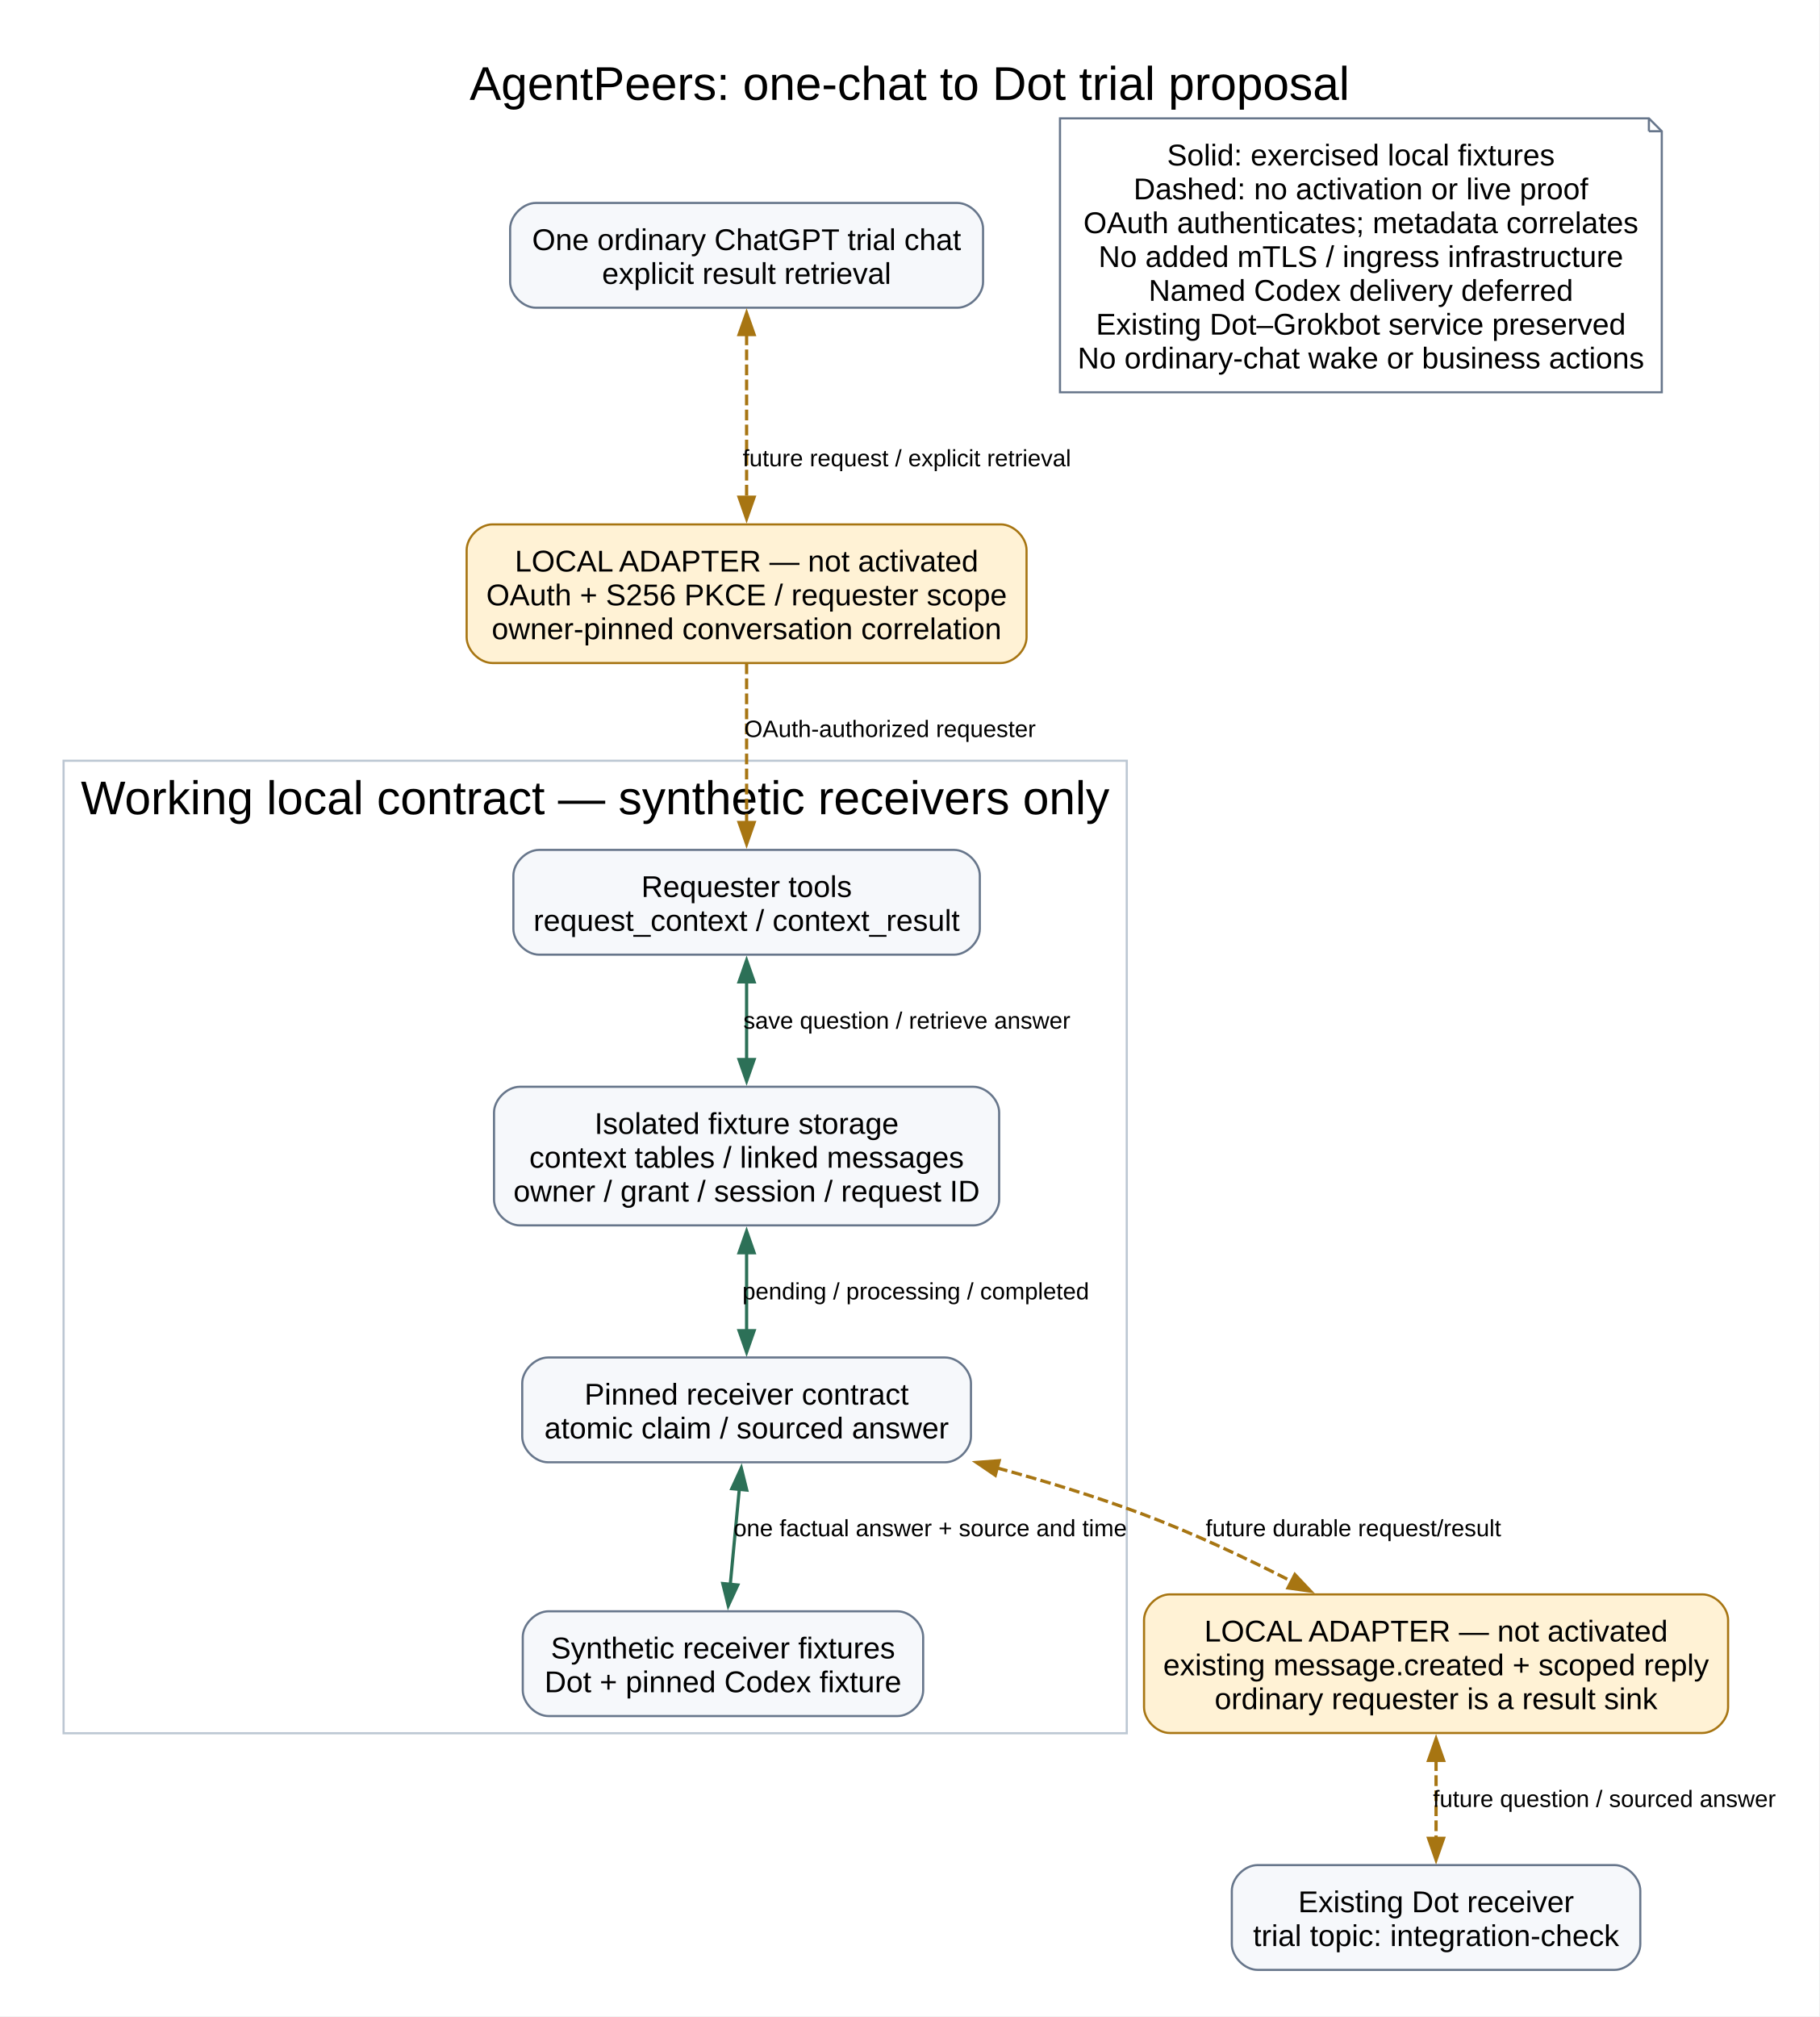
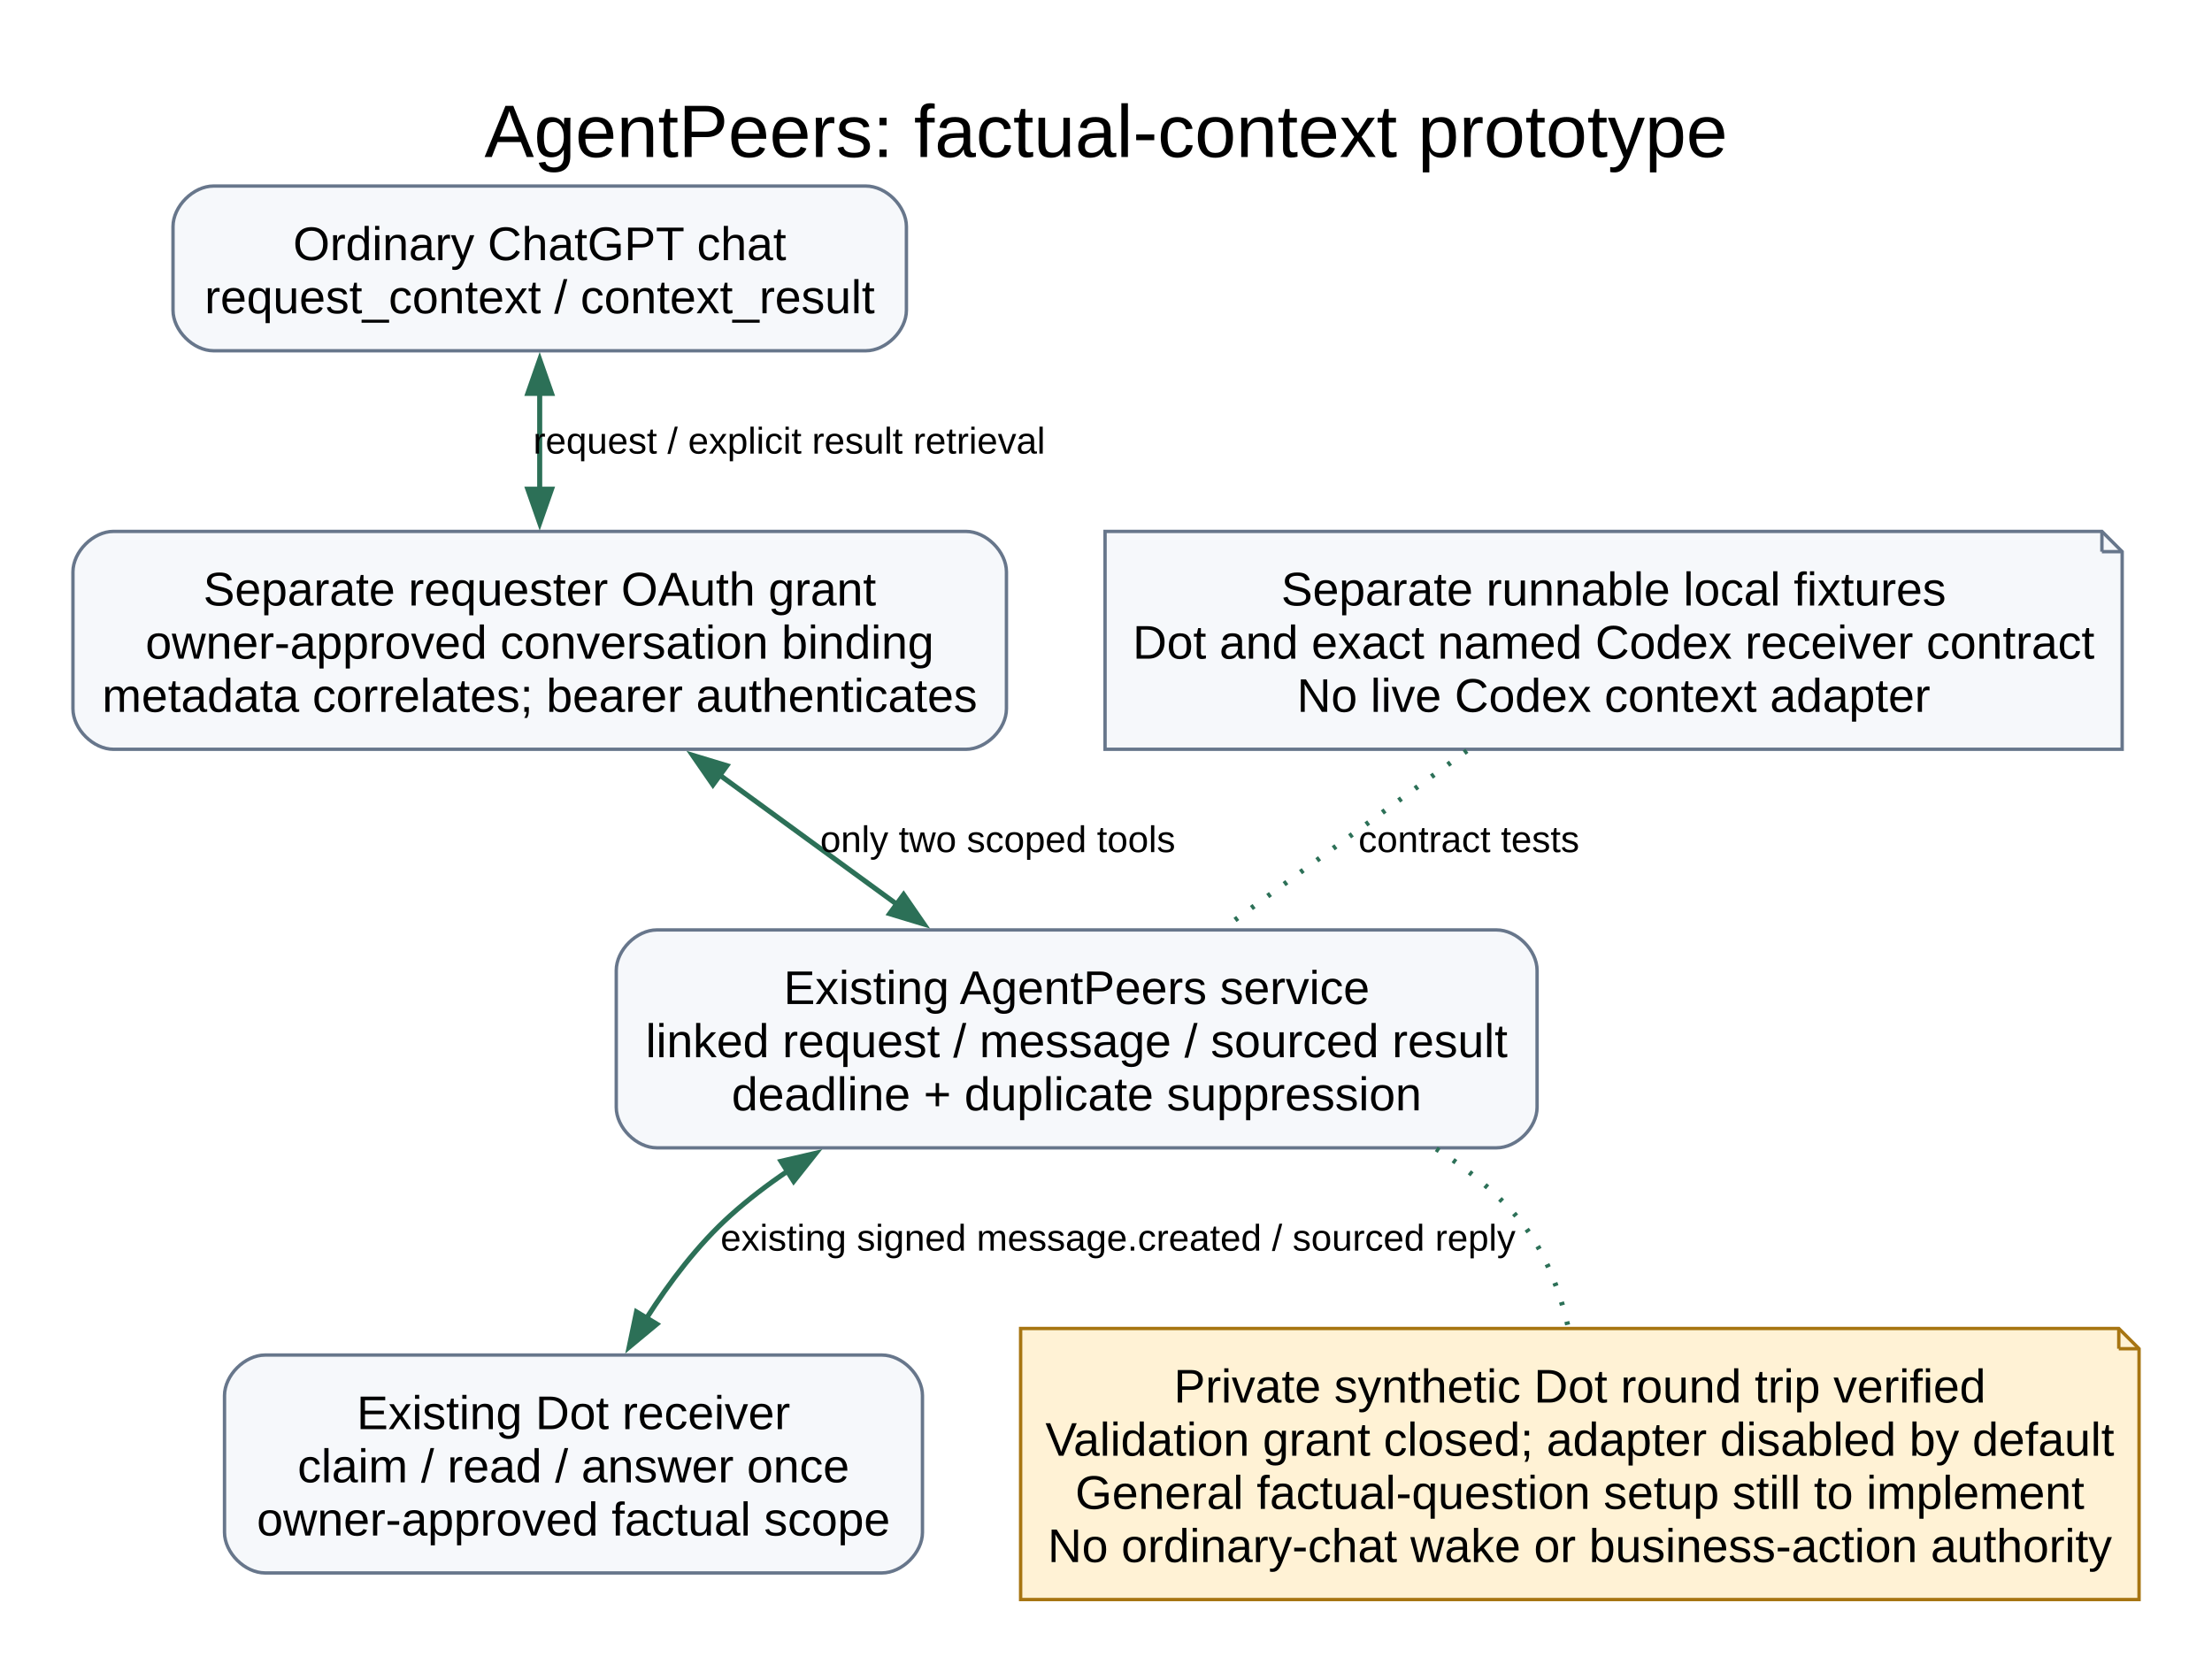
- <svg xmlns="http://www.w3.org/2000/svg" width="847pt" height="939pt" viewBox="0.00 0.00 847.00 939.00">
-   <g id="graph0" class="graph" transform="scale(1 1) rotate(0) translate(21.6 917.06)">
-     <polygon fill="white" stroke="none" points="-21.6,21.6 -21.6,-917.06 825.35,-917.06 825.35,21.6 -21.6,21.6" />
-     <text xml:space="preserve" text-anchor="middle" x="401.88" y="-870.56" font-family="Arial" font-size="22.00">AgentPeers: one-chat to Dot trial proposal</text>
-     <g id="clust1" class="cluster">
-       <polygon fill="white" stroke="#bcc7d3" points="8,-110.16 8,-562.9 503,-562.9 503,-110.16 8,-110.16" />
-       <text xml:space="preserve" text-anchor="middle" x="255.5" y="-538" font-family="Arial" font-size="22.00">Working local contract — synthetic receivers only</text>
-     </g>
+ <svg xmlns="http://www.w3.org/2000/svg" width="655pt" height="495pt" viewBox="0.00 0.00 655.00 495.00">
+   <g id="graph0" class="graph" transform="scale(1 1) rotate(0) translate(21.6 473.72)">
+     <polygon fill="white" stroke="none" points="-21.6,21.6 -21.6,-473.72 633.4,-473.72 633.4,21.6 -21.6,21.6" />
+     <text xml:space="preserve" text-anchor="middle" x="305.9" y="-427.22" font-family="Arial" font-size="22.00">AgentPeers: factual-context prototype</text>
    <g id="node1" class="node">
-       <path fill="#f6f8fb" stroke="#67768b" d="M424.09,-822.58C424.09,-822.58 227.91,-822.58 227.91,-822.58 221.91,-822.58 215.91,-816.58 215.91,-810.58 215.91,-810.58 215.91,-785.8 215.91,-785.8 215.91,-779.8 221.91,-773.8 227.91,-773.8 227.91,-773.8 424.09,-773.8 424.09,-773.8 430.09,-773.8 436.09,-779.8 436.09,-785.8 436.09,-785.8 436.09,-810.58 436.09,-810.58 436.09,-816.58 430.09,-822.58 424.09,-822.58" />
-       <text xml:space="preserve" text-anchor="middle" x="326" y="-800.64" font-family="Arial" font-size="14.00">One ordinary ChatGPT trial chat</text>
-       <text xml:space="preserve" text-anchor="middle" x="326" y="-784.89" font-family="Arial" font-size="14.00">explicit result retrieval</text>
+       <path fill="#f6f8fb" stroke="#67768b" d="M234.8,-418.62C234.8,-418.62 41.63,-418.62 41.63,-418.62 35.63,-418.62 29.63,-412.62 29.63,-406.62 29.63,-406.62 29.63,-381.84 29.63,-381.84 29.63,-375.84 35.63,-369.84 41.63,-369.84 41.63,-369.84 234.79,-369.84 234.79,-369.84 240.79,-369.84 246.8,-375.84 246.8,-381.84 246.8,-381.84 246.8,-406.62 246.8,-406.62 246.8,-412.62 240.8,-418.62 234.8,-418.62" />
+       <text xml:space="preserve" text-anchor="middle" x="138.21" y="-396.68" font-family="Arial" font-size="14.00">Ordinary ChatGPT chat</text>
+       <text xml:space="preserve" text-anchor="middle" x="138.21" y="-380.93" font-family="Arial" font-size="14.00">request_context / context_result</text>
    </g>
    <g id="node2" class="node">
-       <path fill="#fff2d5" stroke="#a77512" d="M444.34,-672.93C444.34,-672.93 207.66,-672.93 207.66,-672.93 201.66,-672.93 195.66,-666.93 195.66,-660.93 195.66,-660.93 195.66,-620.4 195.66,-620.4 195.66,-614.4 201.66,-608.4 207.66,-608.4 207.66,-608.4 444.34,-608.4 444.34,-608.4 450.34,-608.4 456.34,-614.4 456.34,-620.4 456.34,-620.4 456.34,-660.93 456.34,-660.93 456.34,-666.93 450.34,-672.93 444.34,-672.93" />
-       <text xml:space="preserve" text-anchor="middle" x="326" y="-650.99" font-family="Arial" font-size="14.00">LOCAL ADAPTER — not activated</text>
-       <text xml:space="preserve" text-anchor="middle" x="326" y="-635.24" font-family="Arial" font-size="14.00">OAuth + S256 PKCE / requester scope</text>
-       <text xml:space="preserve" text-anchor="middle" x="326" y="-619.49" font-family="Arial" font-size="14.00">owner-pinned conversation correlation</text>
+       <path fill="#f6f8fb" stroke="#67768b" d="M264.42,-316.34C264.42,-316.34 12,-316.34 12,-316.34 6,-316.34 0,-310.34 0,-304.34 0,-304.34 0,-263.81 0,-263.81 0,-257.81 6,-251.81 12,-251.81 12,-251.81 264.42,-251.81 264.42,-251.81 270.42,-251.81 276.42,-257.81 276.42,-263.81 276.42,-263.81 276.42,-304.34 276.42,-304.34 276.42,-310.34 270.42,-316.34 264.42,-316.34" />
+       <text xml:space="preserve" text-anchor="middle" x="138.21" y="-294.4" font-family="Arial" font-size="14.00">Separate requester OAuth grant</text>
+       <text xml:space="preserve" text-anchor="middle" x="138.21" y="-278.65" font-family="Arial" font-size="14.00">owner-approved conversation binding</text>
+       <text xml:space="preserve" text-anchor="middle" x="138.21" y="-262.9" font-family="Arial" font-size="14.00">metadata correlates; bearer authenticates</text>
+     </g>
+     <g id="edge1" class="edge">
+       <path fill="none" stroke="#2c7057" stroke-width="1.5" d="M138.21,-357.45C138.21,-348.26 138.21,-338.27 138.21,-328.73" />
+       <polygon fill="#2c7057" stroke="#2c7057" stroke-width="1.5" points="134.71,-357.22 138.21,-367.22 141.71,-357.22 134.71,-357.22" />
+       <polygon fill="#2c7057" stroke="#2c7057" stroke-width="1.5" points="141.71,-328.83 138.21,-318.83 134.71,-328.83 141.71,-328.83" />
+       <text xml:space="preserve" text-anchor="middle" x="212.09" y="-339.39" font-family="Arial" font-size="11.00">request / explicit result retrieval</text>
+     </g>
+     <g id="node3" class="node">
+       <path fill="#f6f8fb" stroke="#67768b" d="M421.55,-198.31C421.55,-198.31 172.88,-198.31 172.88,-198.31 166.88,-198.31 160.88,-192.31 160.88,-186.31 160.88,-186.31 160.88,-145.78 160.88,-145.78 160.88,-139.78 166.88,-133.78 172.88,-133.78 172.88,-133.78 421.55,-133.78 421.55,-133.78 427.55,-133.78 433.55,-139.78 433.55,-145.78 433.55,-145.78 433.55,-186.31 433.55,-186.31 433.55,-192.31 427.55,-198.31 421.55,-198.31" />
+       <text xml:space="preserve" text-anchor="middle" x="297.21" y="-176.37" font-family="Arial" font-size="14.00">Existing AgentPeers service</text>
+       <text xml:space="preserve" text-anchor="middle" x="297.21" y="-160.62" font-family="Arial" font-size="14.00">linked request / message / sourced result</text>
+       <text xml:space="preserve" text-anchor="middle" x="297.21" y="-144.87" font-family="Arial" font-size="14.00">deadline + duplicate suppression</text>
+     </g>
+     <g id="edge2" class="edge">
+       <path fill="none" stroke="#2c7057" stroke-width="1.5" d="M191.38,-244.27C208.34,-231.89 227.11,-218.2 244.07,-205.83" />
+       <polygon fill="#2c7057" stroke="#2c7057" stroke-width="1.5" points="189.51,-241.31 183.49,-250.03 193.63,-246.96 189.51,-241.31" />
+       <polygon fill="#2c7057" stroke="#2c7057" stroke-width="1.5" points="245.97,-208.77 251.98,-200.05 241.84,-203.12 245.97,-208.77" />
+       <text xml:space="preserve" text-anchor="middle" x="273.85" y="-221.36" font-family="Arial" font-size="11.00">only two scoped tools</text>
+     </g>
+     <g id="node4" class="node">
+       <path fill="#f6f8fb" stroke="#67768b" d="M239.55,-72.41C239.55,-72.41 56.88,-72.41 56.88,-72.41 50.88,-72.41 44.88,-66.41 44.88,-60.41 44.88,-60.41 44.88,-19.88 44.88,-19.88 44.88,-13.87 50.88,-7.88 56.88,-7.88 56.88,-7.88 239.55,-7.88 239.55,-7.88 245.55,-7.88 251.55,-13.88 251.55,-19.88 251.55,-19.88 251.55,-60.41 251.55,-60.41 251.55,-66.41 245.55,-72.41 239.55,-72.41" />
+       <text xml:space="preserve" text-anchor="middle" x="148.21" y="-50.47" font-family="Arial" font-size="14.00">Existing Dot receiver</text>
+       <text xml:space="preserve" text-anchor="middle" x="148.21" y="-34.72" font-family="Arial" font-size="14.00">claim / read / answer once</text>
+       <text xml:space="preserve" text-anchor="middle" x="148.21" y="-18.96" font-family="Arial" font-size="14.00">owner-approved factual scope</text>
+     </g>
+     <g id="edge3" class="edge">
+       <path fill="none" stroke="#2c7057" stroke-width="1.5" d="M211.63,-126.89C205.64,-122.84 199.92,-118.47 194.71,-113.78 185.09,-105.13 176.67,-94.04 169.73,-83.15" />
+       <polygon fill="#2c7057" stroke="#2c7057" stroke-width="1.5" points="209.68,-129.79 220,-132.18 213.42,-123.88 209.68,-129.79" />
+       <polygon fill="#2c7057" stroke="#2c7057" stroke-width="1.5" points="172.87,-81.57 164.71,-74.8 166.87,-85.18 172.87,-81.57" />
+       <text xml:space="preserve" text-anchor="middle" x="309.46" y="-103.33" font-family="Arial" font-size="11.00">existing signed message.created / sourced reply</text>
+     </g>
+     <g id="node5" class="node">
+       <polygon fill="#fff2d5" stroke="#a77512" points="605.8,-80.28 280.62,-80.28 280.62,0 611.8,0 611.8,-74.28 605.8,-80.28" />
+       <polyline fill="none" stroke="#a77512" points="605.8,-80.28 605.8,-74.28" />
+       <polyline fill="none" stroke="#a77512" points="611.8,-74.28 605.8,-74.28" />
+       <text xml:space="preserve" text-anchor="middle" x="446.21" y="-58.34" font-family="Arial" font-size="14.00">Private synthetic Dot round trip verified</text>
+       <text xml:space="preserve" text-anchor="middle" x="446.21" y="-42.59" font-family="Arial" font-size="14.00">Validation grant closed; adapter disabled by default</text>
+       <text xml:space="preserve" text-anchor="middle" x="446.21" y="-26.84" font-family="Arial" font-size="14.00">General factual-question setup still to implement</text>
+       <text xml:space="preserve" text-anchor="middle" x="446.21" y="-11.09" font-family="Arial" font-size="14.00">No ordinary-chat wake or business-action authority</text>
    </g>
    <g id="edge4" class="edge">
-       <path fill="none" stroke="#a77512" stroke-width="1.5" stroke-dasharray="5,2" d="M326,-761.36C326,-738.72 326,-709.32 326,-685.33" />
-       <polygon fill="#a77512" stroke="#a77512" stroke-width="1.5" points="322.5,-761.3 326,-771.3 329.5,-761.3 322.5,-761.3" />
-       <polygon fill="#a77512" stroke="#a77512" stroke-width="1.5" points="329.5,-685.6 326,-675.6 322.5,-685.6 329.5,-685.6" />
-       <text xml:space="preserve" text-anchor="middle" x="400.62" y="-699.98" font-family="Arial" font-size="11.00">future request / explicit retrieval</text>
+       <path fill="none" stroke="#2c7057" stroke-width="1.5" stroke-dasharray="1,5" d="M403.69,-133.45C412.41,-127.91 420.45,-121.4 427.21,-113.78 435.34,-104.61 440.06,-92.38 442.78,-80.58" />
    </g>
-     <g id="node3" class="node">
-       <path fill="#f6f8fb" stroke="#67768b" d="M422.58,-521.4C422.58,-521.4 229.42,-521.4 229.42,-521.4 223.42,-521.4 217.42,-515.4 217.42,-509.4 217.42,-509.4 217.42,-484.62 217.42,-484.62 217.42,-478.62 223.42,-472.62 229.42,-472.62 229.42,-472.62 422.58,-472.62 422.58,-472.62 428.58,-472.62 434.58,-478.62 434.58,-484.62 434.58,-484.62 434.58,-509.4 434.58,-509.4 434.58,-515.4 428.58,-521.4 422.58,-521.4" />
-       <text xml:space="preserve" text-anchor="middle" x="326" y="-499.46" font-family="Arial" font-size="14.00">Requester tools</text>
-       <text xml:space="preserve" text-anchor="middle" x="326" y="-483.71" font-family="Arial" font-size="14.00">request_context / context_result</text>
+     <g id="node6" class="node">
+       <polygon fill="#f6f8fb" stroke="#67768b" points="600.8,-316.34 305.62,-316.34 305.62,-251.81 606.8,-251.81 606.8,-310.34 600.8,-316.34" />
+       <polyline fill="none" stroke="#67768b" points="600.8,-316.34 600.8,-310.34" />
+       <polyline fill="none" stroke="#67768b" points="606.8,-310.34 600.8,-310.34" />
+       <text xml:space="preserve" text-anchor="middle" x="456.21" y="-294.4" font-family="Arial" font-size="14.00">Separate runnable local fixtures</text>
+       <text xml:space="preserve" text-anchor="middle" x="456.21" y="-278.65" font-family="Arial" font-size="14.00">Dot and exact named Codex receiver contract</text>
+       <text xml:space="preserve" text-anchor="middle" x="456.21" y="-262.9" font-family="Arial" font-size="14.00">No live Codex context adapter</text>
    </g>
    <g id="edge5" class="edge">
-       <path fill="none" stroke="#a77512" stroke-width="1.5" stroke-dasharray="5,2" d="M326,-608.23C326,-586.22 326,-556.77 326,-533.85" />
-       <polygon fill="#a77512" stroke="#a77512" stroke-width="1.5" points="329.5,-534.15 326,-524.15 322.5,-534.15 329.5,-534.15" />
-       <text xml:space="preserve" text-anchor="middle" x="392.75" y="-573.95" font-family="Arial" font-size="11.00">OAuth-authorized requester</text>
-     </g>
-     <g id="node4" class="node">
-       <path fill="#f6f8fb" stroke="#67768b" d="M431.59,-411.12C431.59,-411.12 220.41,-411.12 220.41,-411.12 214.41,-411.12 208.41,-405.12 208.41,-399.12 208.41,-399.12 208.41,-358.59 208.41,-358.59 208.41,-352.59 214.41,-346.59 220.41,-346.59 220.41,-346.59 431.59,-346.59 431.59,-346.59 437.59,-346.59 443.59,-352.59 443.59,-358.59 443.59,-358.59 443.59,-399.12 443.59,-399.12 443.59,-405.12 437.59,-411.12 431.59,-411.12" />
-       <text xml:space="preserve" text-anchor="middle" x="326" y="-389.18" font-family="Arial" font-size="14.00">Isolated fixture storage</text>
-       <text xml:space="preserve" text-anchor="middle" x="326" y="-373.43" font-family="Arial" font-size="14.00">context tables / linked messages</text>
-       <text xml:space="preserve" text-anchor="middle" x="326" y="-357.68" font-family="Arial" font-size="14.00">owner / grant / session / request ID</text>
-     </g>
-     <g id="edge1" class="edge">
-       <path fill="none" stroke="#2c7057" stroke-width="1.5" d="M326,-460.38C326,-448.81 326,-435.83 326,-423.74" />
-       <polygon fill="#2c7057" stroke="#2c7057" stroke-width="1.5" points="322.5,-459.95 326,-469.95 329.5,-459.95 322.5,-459.95" />
-       <polygon fill="#2c7057" stroke="#2c7057" stroke-width="1.5" points="329.5,-423.81 326,-413.81 322.5,-423.81 329.5,-423.81" />
-       <text xml:space="preserve" text-anchor="middle" x="400.62" y="-438.17" font-family="Arial" font-size="11.00">save question / retrieve answer</text>
-     </g>
-     <g id="node5" class="node">
-       <path fill="#f6f8fb" stroke="#67768b" d="M418.46,-285.09C418.46,-285.09 233.54,-285.09 233.54,-285.09 227.54,-285.09 221.54,-279.09 221.54,-273.09 221.54,-273.09 221.54,-248.31 221.54,-248.31 221.54,-242.31 227.54,-236.31 233.54,-236.31 233.54,-236.31 418.46,-236.31 418.46,-236.31 424.46,-236.31 430.46,-242.31 430.46,-248.31 430.46,-248.31 430.46,-273.09 430.46,-273.09 430.46,-279.09 424.46,-285.09 418.46,-285.09" />
-       <text xml:space="preserve" text-anchor="middle" x="326" y="-263.15" font-family="Arial" font-size="14.00">Pinned receiver contract</text>
-       <text xml:space="preserve" text-anchor="middle" x="326" y="-247.4" font-family="Arial" font-size="14.00">atomic claim / sourced answer</text>
-     </g>
-     <g id="edge2" class="edge">
-       <path fill="none" stroke="#2c7057" stroke-width="1.5" d="M326,-333.9C326,-321.78 326,-308.78 326,-297.19" />
-       <polygon fill="#2c7057" stroke="#2c7057" stroke-width="1.5" points="322.5,-333.84 326,-343.84 329.5,-333.84 322.5,-333.84" />
-       <polygon fill="#2c7057" stroke="#2c7057" stroke-width="1.5" points="329.5,-297.56 326,-287.56 322.5,-297.56 329.5,-297.56" />
-       <text xml:space="preserve" text-anchor="middle" x="404.75" y="-312.14" font-family="Arial" font-size="11.00">pending / processing / completed</text>
-     </g>
-     <g id="node6" class="node">
-       <path fill="#f6f8fb" stroke="#67768b" d="M396.21,-166.94C396.21,-166.94 233.79,-166.94 233.79,-166.94 227.79,-166.94 221.79,-160.94 221.79,-154.94 221.79,-154.94 221.79,-130.16 221.79,-130.16 221.79,-124.16 227.79,-118.16 233.79,-118.16 233.79,-118.16 396.21,-118.16 396.21,-118.16 402.21,-118.16 408.21,-124.16 408.21,-130.16 408.21,-130.16 408.21,-154.94 408.21,-154.94 408.21,-160.94 402.21,-166.94 396.21,-166.94" />
-       <text xml:space="preserve" text-anchor="middle" x="315" y="-145" font-family="Arial" font-size="14.00">Synthetic receiver fixtures</text>
-       <text xml:space="preserve" text-anchor="middle" x="315" y="-129.25" font-family="Arial" font-size="14.00">Dot + pinned Codex fixture</text>
-     </g>
-     <g id="edge3" class="edge">
-       <path fill="none" stroke="#2c7057" stroke-width="1.5" d="M322.61,-223.86C321.26,-209.63 319.71,-193.32 318.37,-179.12" />
-       <polygon fill="#2c7057" stroke="#2c7057" stroke-width="1.5" points="319.11,-224.03 323.53,-233.65 326.07,-223.37 319.11,-224.03" />
-       <polygon fill="#2c7057" stroke="#2c7057" stroke-width="1.5" points="321.89,-179.18 317.46,-169.56 314.92,-179.84 321.89,-179.18" />
-       <text xml:space="preserve" text-anchor="middle" x="411.49" y="-201.86" font-family="Arial" font-size="11.00">one factual answer + source and time</text>
-     </g>
-     <g id="node8" class="node">
-       <path fill="#fff2d5" stroke="#a77512" d="M770.96,-174.81C770.96,-174.81 523.04,-174.81 523.04,-174.81 517.04,-174.81 511.04,-168.81 511.04,-162.81 511.04,-162.81 511.04,-122.28 511.04,-122.28 511.04,-116.28 517.04,-110.28 523.04,-110.28 523.04,-110.28 770.96,-110.28 770.96,-110.28 776.96,-110.28 782.96,-116.28 782.96,-122.28 782.96,-122.28 782.96,-162.81 782.96,-162.81 782.96,-168.81 776.96,-174.81 770.96,-174.81" />
-       <text xml:space="preserve" text-anchor="middle" x="647" y="-152.87" font-family="Arial" font-size="14.00">LOCAL ADAPTER — not activated</text>
-       <text xml:space="preserve" text-anchor="middle" x="647" y="-137.12" font-family="Arial" font-size="14.00">existing message.created + scoped reply</text>
-       <text xml:space="preserve" text-anchor="middle" x="647" y="-121.37" font-family="Arial" font-size="14.00">ordinary requester is a result sink</text>
-     </g>
-     <g id="edge6" class="edge">
-       <path fill="none" stroke="#a77512" stroke-width="1.5" stroke-dasharray="5,2" d="M442.59,-233.68C465.23,-227.51 488.56,-220.35 510,-212.31 533.34,-203.56 557.95,-192.01 579.76,-180.87" />
-       <polygon fill="#a77512" stroke="#a77512" stroke-width="1.5" points="441.79,-230.27 433.03,-236.23 443.6,-237.03 441.79,-230.27" />
-       <polygon fill="#a77512" stroke="#a77512" stroke-width="1.5" points="581.27,-184.03 588.55,-176.32 578.06,-177.81 581.27,-184.03" />
-       <text xml:space="preserve" text-anchor="middle" x="608.51" y="-201.86" font-family="Arial" font-size="11.00">future durable request/result</text>
-     </g>
-     <g id="node7" class="node">
-       <path fill="#f6f8fb" stroke="#67768b" d="M730.09,-48.78C730.09,-48.78 563.91,-48.78 563.91,-48.78 557.91,-48.78 551.91,-42.78 551.91,-36.78 551.91,-36.78 551.91,-12 551.91,-12 551.91,-6 557.91,0 563.91,0 563.91,0 730.09,0 730.09,0 736.09,0 742.09,-6 742.09,-12 742.09,-12 742.09,-36.78 742.09,-36.78 742.09,-42.78 736.09,-48.78 730.09,-48.78" />
-       <text xml:space="preserve" text-anchor="middle" x="647" y="-26.84" font-family="Arial" font-size="14.00">Existing Dot receiver</text>
-       <text xml:space="preserve" text-anchor="middle" x="647" y="-11.09" font-family="Arial" font-size="14.00">trial topic: integration-check</text>
-     </g>
-     <g id="edge7" class="edge">
-       <path fill="none" stroke="#a77512" stroke-width="1.5" stroke-dasharray="5,2" d="M647,-97.59C647,-85.47 647,-72.47 647,-60.88" />
-       <polygon fill="#a77512" stroke="#a77512" stroke-width="1.5" points="643.5,-97.53 647,-107.53 650.5,-97.53 643.5,-97.53" />
-       <polygon fill="#a77512" stroke="#a77512" stroke-width="1.5" points="650.5,-61.25 647,-51.25 643.5,-61.25 650.5,-61.25" />
-       <text xml:space="preserve" text-anchor="middle" x="725.38" y="-75.83" font-family="Arial" font-size="11.00">future question / sourced answer</text>
-     </g>
-     <g id="node9" class="node">
-       <polygon fill="white" stroke="#67768b" points="746.09,-861.96 471.91,-861.96 471.91,-734.43 752.09,-734.43 752.09,-855.96 746.09,-861.96" />
-       <polyline fill="none" stroke="#67768b" points="746.09,-861.96 746.09,-855.96" />
-       <polyline fill="none" stroke="#67768b" points="752.09,-855.96 746.09,-855.96" />
-       <text xml:space="preserve" text-anchor="middle" x="612" y="-840.02" font-family="Arial" font-size="14.00">Solid: exercised local fixtures</text>
-       <text xml:space="preserve" text-anchor="middle" x="612" y="-824.27" font-family="Arial" font-size="14.00">Dashed: no activation or live proof</text>
-       <text xml:space="preserve" text-anchor="middle" x="612" y="-808.52" font-family="Arial" font-size="14.00">OAuth authenticates; metadata correlates</text>
-       <text xml:space="preserve" text-anchor="middle" x="612" y="-792.77" font-family="Arial" font-size="14.00">No added mTLS / ingress infrastructure</text>
-       <text xml:space="preserve" text-anchor="middle" x="612" y="-777.02" font-family="Arial" font-size="14.00">Named Codex delivery deferred</text>
-       <text xml:space="preserve" text-anchor="middle" x="612" y="-761.27" font-family="Arial" font-size="14.00">Existing Dot–Grokbot service preserved</text>
-       <text xml:space="preserve" text-anchor="middle" x="612" y="-745.52" font-family="Arial" font-size="14.00">No ordinary-chat wake or business actions</text>
+       <path fill="none" stroke="#2c7057" stroke-width="1.5" stroke-dasharray="1,5" d="M412.76,-251.37C390.33,-235 363.03,-215.08 340.6,-198.71" />
+       <text xml:space="preserve" text-anchor="middle" x="413.35" y="-221.36" font-family="Arial" font-size="11.00">contract tests</text>
    </g>
  </g>
</svg>
